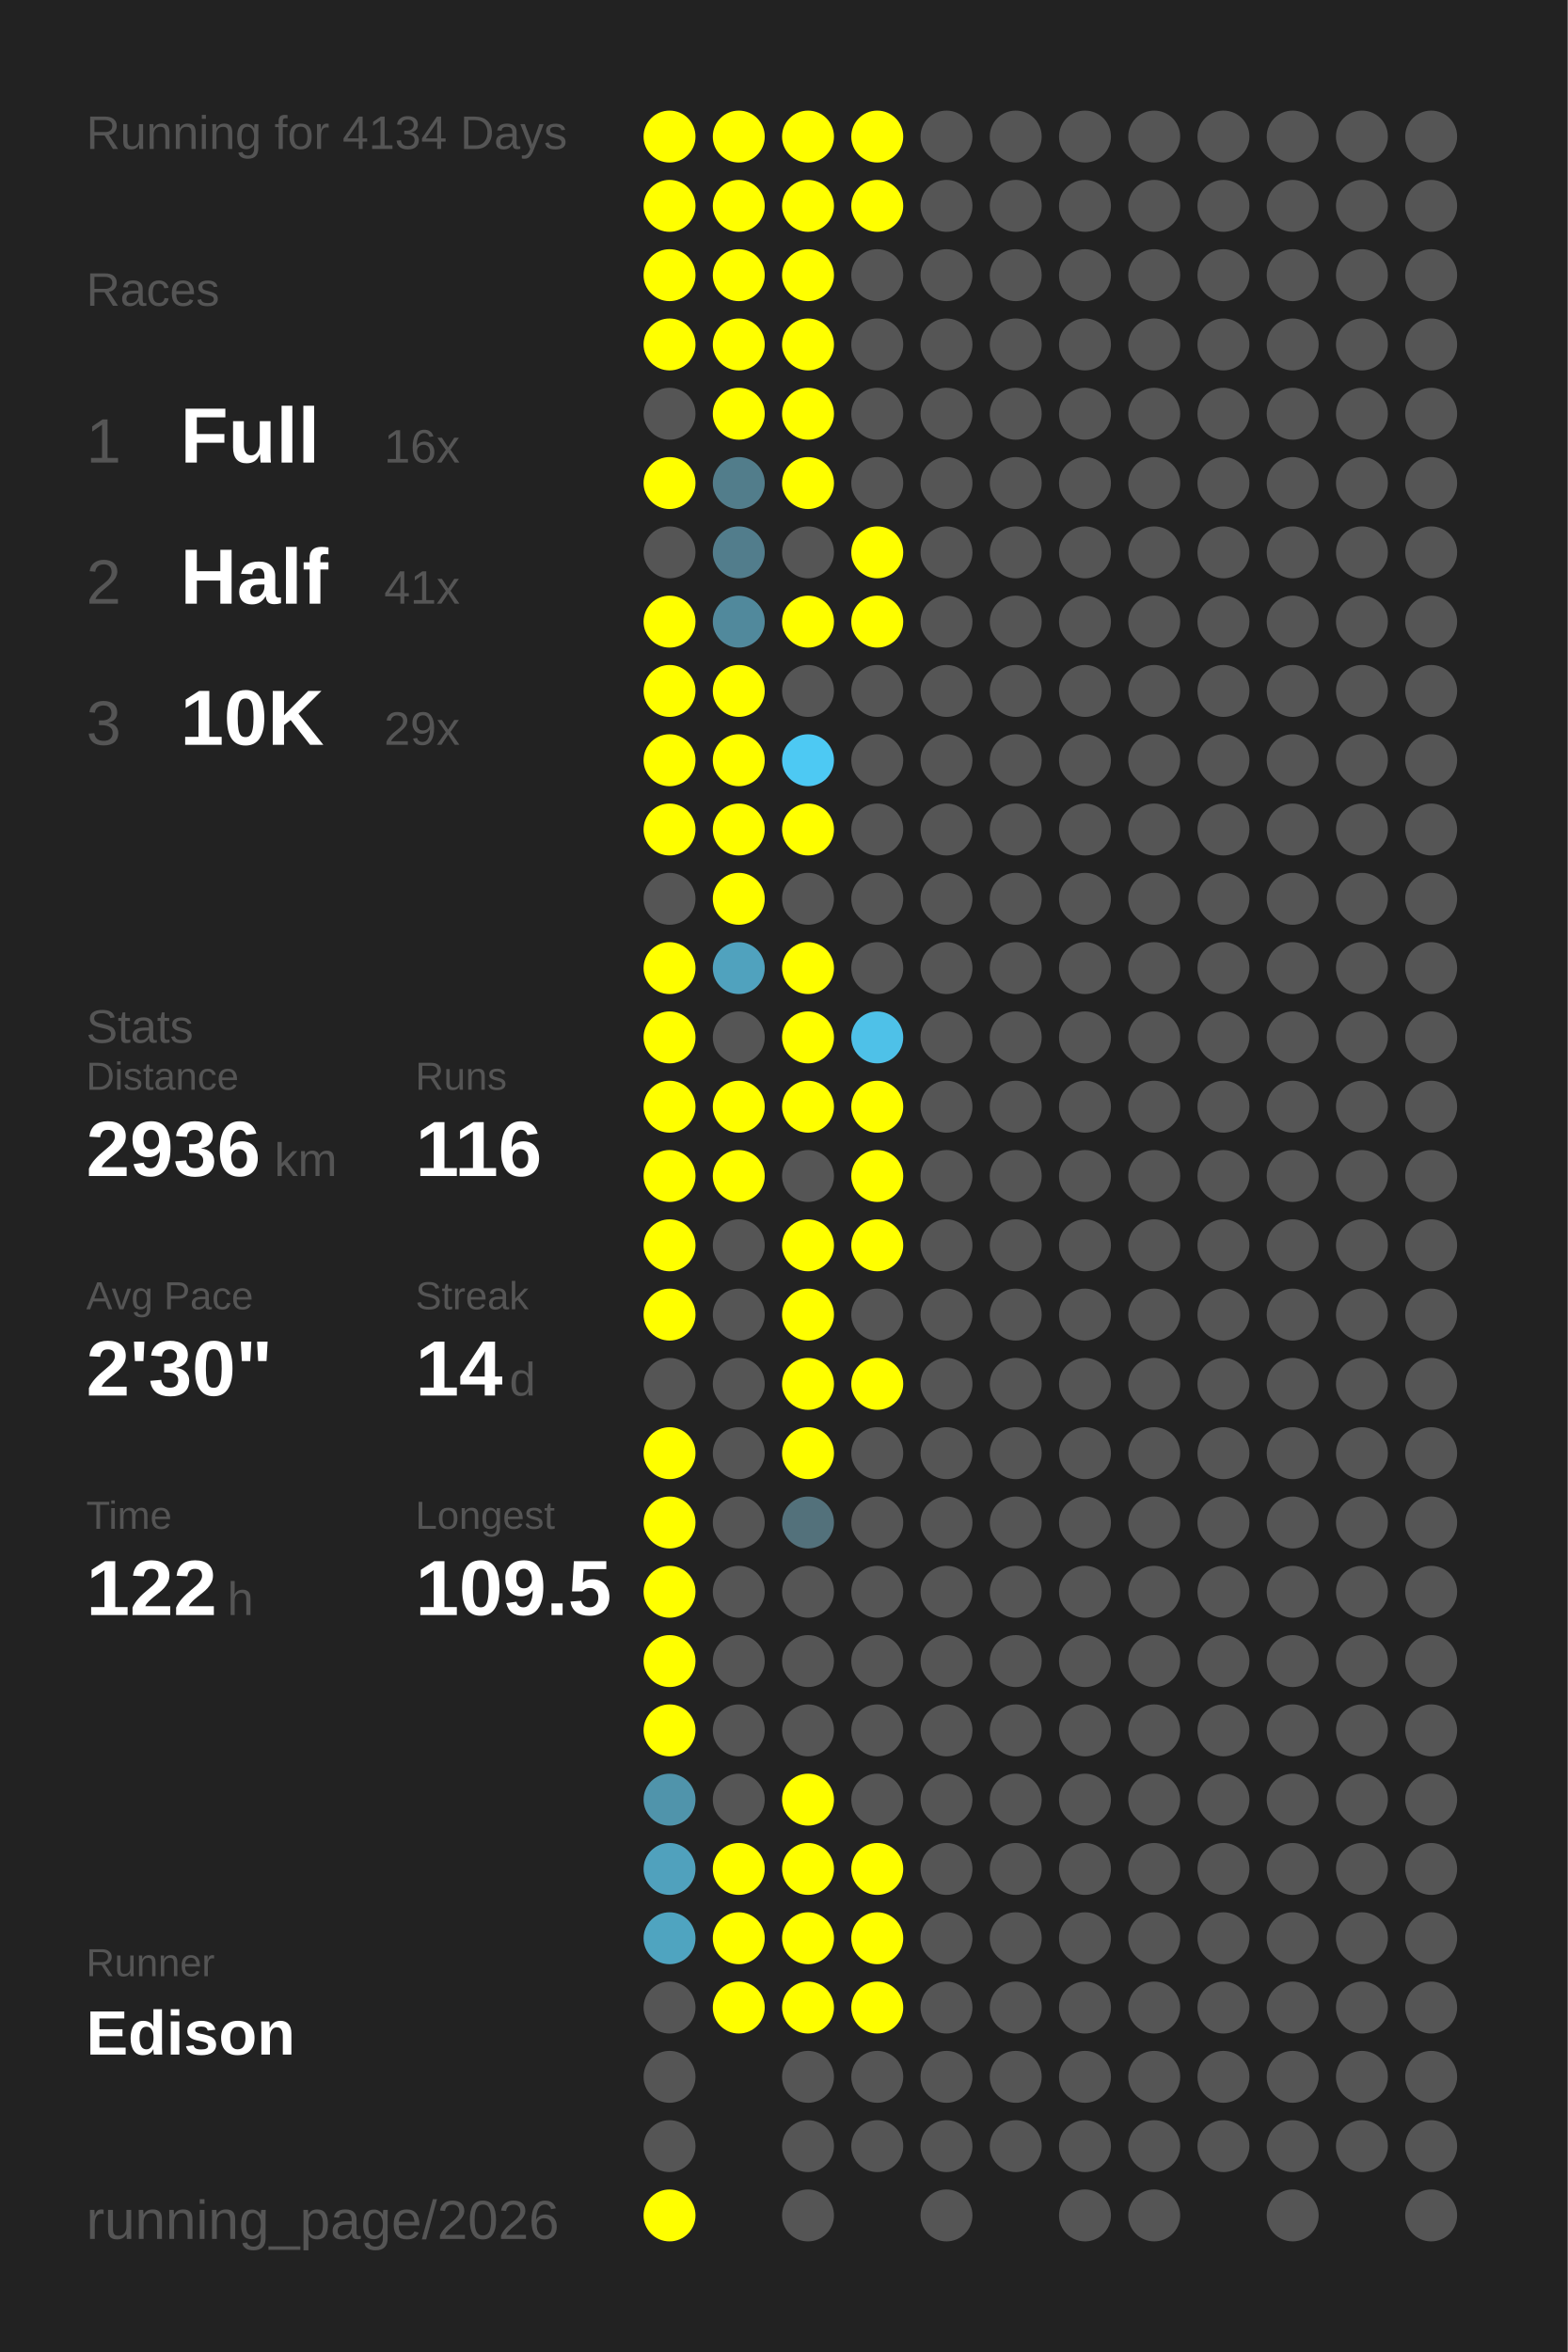
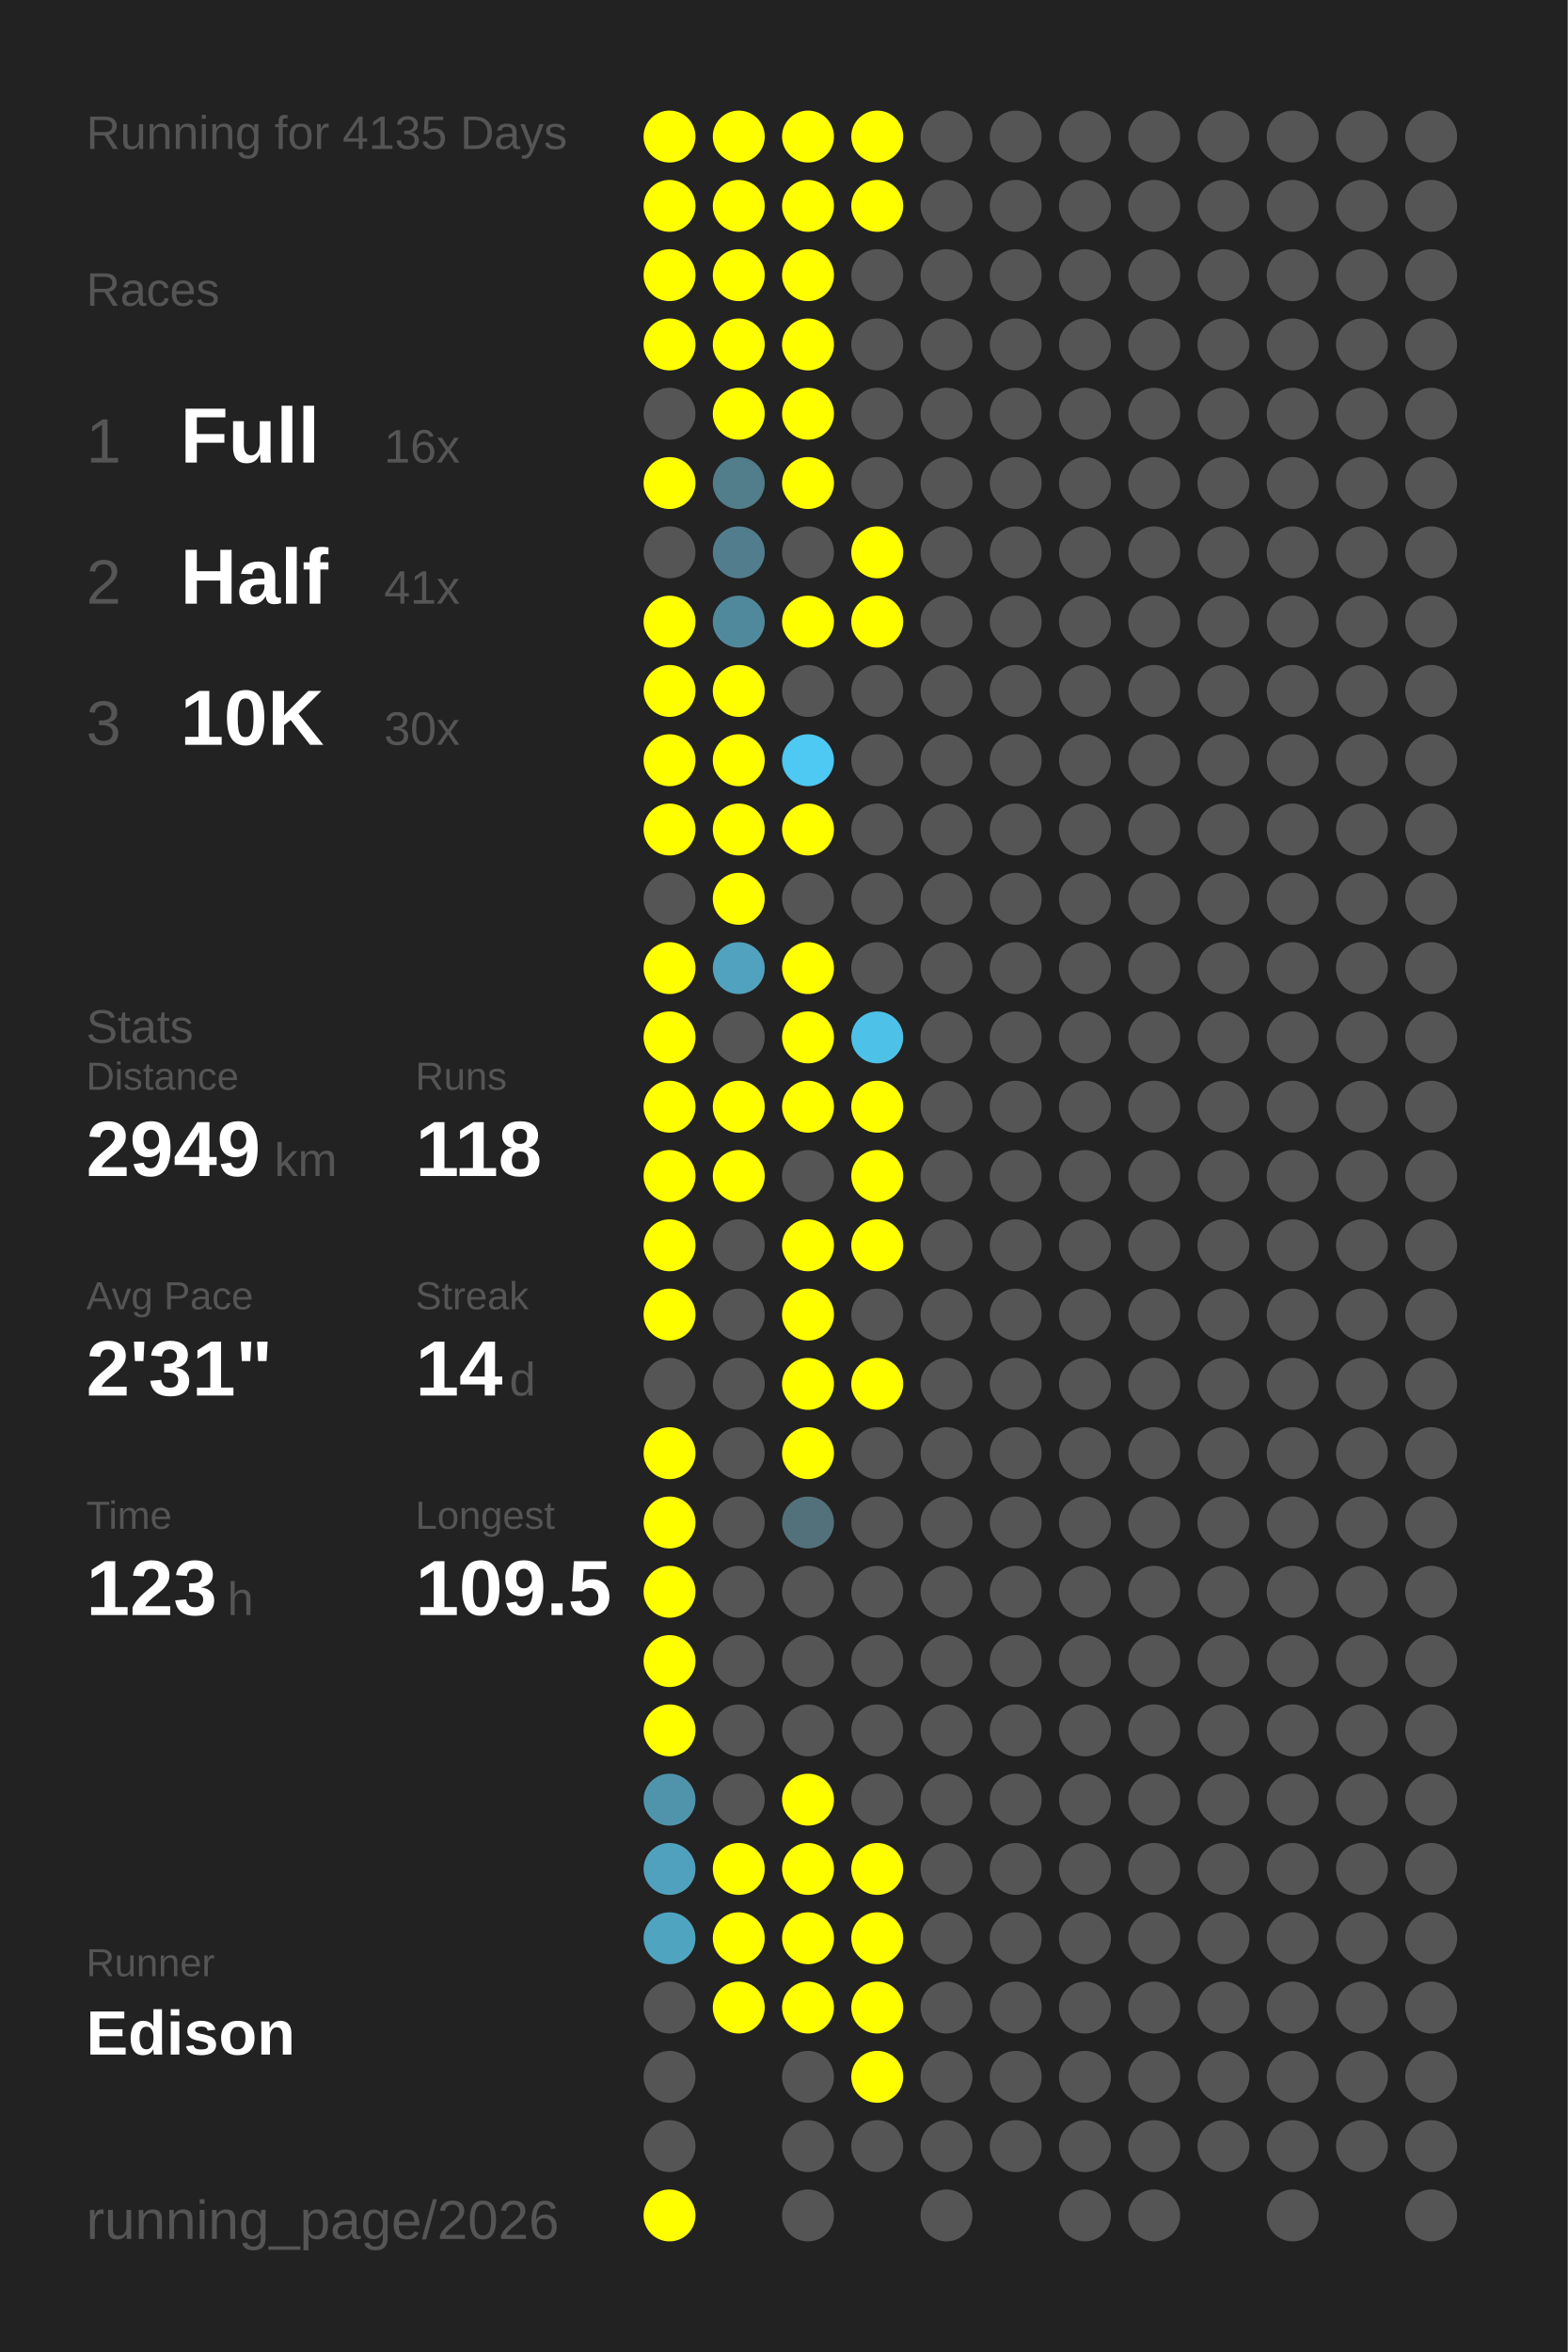
<svg xmlns="http://www.w3.org/2000/svg" baseProfile="full" height="300mm" version="1.1" viewBox="0,0,200,300" width="200mm">
  <defs />
  <rect fill="#222222" height="300" width="200" x="0" y="0" />
-   <text fill="#555555" style="font-size:6px; font-family:Arial;" x="11" y="19">Running for 4134 Days</text>
+   <text fill="#555555" style="font-size:6px; font-family:Arial;" x="11" y="19">Running for 4135 Days</text>
  <text fill="#555555" style="font-size:6px; font-family:Arial;" x="11" y="39">Races</text>
  <text fill="#555555" style="font-size:8px; font-family:Arial;" x="11" y="59">1</text>
  <text fill="#FFFFFF" style="font-size:10px; font-family:Arial; font-weight:bold;" x="23" y="59">Full</text>
  <text fill="#555555" style="font-size:6px; font-family:Arial;" x="49" y="59">16x</text>
  <text fill="#555555" style="font-size:8px; font-family:Arial;" x="11" y="77">2</text>
  <text fill="#FFFFFF" style="font-size:10px; font-family:Arial; font-weight:bold;" x="23" y="77">Half</text>
  <text fill="#555555" style="font-size:6px; font-family:Arial;" x="49" y="77">41x</text>
  <text fill="#555555" style="font-size:8px; font-family:Arial;" x="11" y="95">3</text>
  <text fill="#FFFFFF" style="font-size:10px; font-family:Arial; font-weight:bold;" x="23" y="95">10K</text>
-   <text fill="#555555" style="font-size:6px; font-family:Arial;" x="49" y="95">29x</text>
+   <text fill="#555555" style="font-size:6px; font-family:Arial;" x="49" y="95">30x</text>
  <text fill="#555555" style="font-size:6px; font-family:Arial;" x="11" y="133">Stats</text>
  <text fill="#555555" style="font-size:5px; font-family:Arial;" x="11" y="139">Distance</text>
-   <text fill="#FFFFFF" style="font-size:10px; font-family:Arial; font-weight:bold;" x="11" y="150">2936</text>
+   <text fill="#FFFFFF" style="font-size:10px; font-family:Arial; font-weight:bold;" x="11" y="150">2949</text>
  <text fill="#555555" style="font-size:6px; font-family:Arial;" x="35" y="150">km</text>
  <text fill="#555555" style="font-size:5px; font-family:Arial;" x="53" y="139">Runs</text>
-   <text fill="#FFFFFF" style="font-size:10px; font-family:Arial; font-weight:bold;" x="53" y="150">116</text>
+   <text fill="#FFFFFF" style="font-size:10px; font-family:Arial; font-weight:bold;" x="53" y="150">118</text>
  <text fill="#555555" style="font-size:5px; font-family:Arial;" x="11" y="167">Avg Pace</text>
-   <text fill="#FFFFFF" style="font-size:10px; font-family:Arial; font-weight:bold;" x="11" y="178">2'30"</text>
+   <text fill="#FFFFFF" style="font-size:10px; font-family:Arial; font-weight:bold;" x="11" y="178">2'31"</text>
  <text fill="#555555" style="font-size:5px; font-family:Arial;" x="53" y="167">Streak</text>
  <text fill="#FFFFFF" style="font-size:10px; font-family:Arial; font-weight:bold;" x="53" y="178">14</text>
  <text fill="#555555" style="font-size:6px; font-family:Arial;" x="65" y="178">d</text>
  <text fill="#555555" style="font-size:5px; font-family:Arial;" x="11" y="195">Time</text>
-   <text fill="#FFFFFF" style="font-size:10px; font-family:Arial; font-weight:bold;" x="11" y="206">122</text>
+   <text fill="#FFFFFF" style="font-size:10px; font-family:Arial; font-weight:bold;" x="11" y="206">123</text>
  <text fill="#555555" style="font-size:6px; font-family:Arial;" x="29" y="206">h</text>
  <text fill="#555555" style="font-size:5px; font-family:Arial;" x="53" y="195">Longest</text>
  <text fill="#FFFFFF" style="font-size:10px; font-family:Arial; font-weight:bold;" x="53" y="206">109.5</text>
  <text fill="#555555" style="font-size:5px; font-family:Arial;" x="11" y="252.065">Runner</text>
  <text fill="#FFFFFF" style="font-size:8px; font-family:Arial; font-weight:bold;" x="11" y="262.065">Edison</text>
  <text fill="#555555" style="font-size:7px; font-family:Arial;" x="11" y="285.581">running_page/2026</text>
  <circle cx="85.417" cy="17.419" fill="#FFFF00" r="3.312" />
  <circle cx="85.417" cy="26.258" fill="#FFFF00" r="3.312" />
  <circle cx="85.417" cy="35.097" fill="#FFFF00" r="3.312" />
  <circle cx="85.417" cy="43.935" fill="#FFFF00" r="3.312" />
  <circle cx="85.417" cy="52.774" fill="#555555" r="3.312" />
  <circle cx="85.417" cy="61.613" fill="#FFFF00" r="3.312" />
  <circle cx="85.417" cy="70.452" fill="#555555" r="3.312" />
  <circle cx="85.417" cy="79.29" fill="#FFFF00" r="3.312" />
  <circle cx="85.417" cy="88.129" fill="#FFFF00" r="3.312" />
  <circle cx="85.417" cy="96.968" fill="#FFFF00" r="3.312" />
  <circle cx="85.417" cy="105.806" fill="#FFFF00" r="3.312" />
  <circle cx="85.417" cy="114.645" fill="#555555" r="3.312" />
  <circle cx="85.417" cy="123.484" fill="#FFFF00" r="3.312" />
  <circle cx="85.417" cy="132.323" fill="#FFFF00" r="3.312" />
  <circle cx="85.417" cy="141.161" fill="#FFFF00" r="3.312" />
  <circle cx="85.417" cy="150" fill="#FFFF00" r="3.312" />
  <circle cx="85.417" cy="158.839" fill="#FFFF00" r="3.312" />
  <circle cx="85.417" cy="167.677" fill="#FFFF00" r="3.312" />
  <circle cx="85.417" cy="176.516" fill="#555555" r="3.312" />
  <circle cx="85.417" cy="185.355" fill="#FFFF00" r="3.312" />
  <circle cx="85.417" cy="194.194" fill="#FFFF00" r="3.312" />
  <circle cx="85.417" cy="203.032" fill="#FFFF00" r="3.312" />
  <circle cx="85.417" cy="211.871" fill="#FFFF00" r="3.312" />
  <circle cx="85.417" cy="220.71" fill="#FFFF00" r="3.312" />
  <circle cx="85.417" cy="229.548" fill="#5094ab" r="3.312" />
  <circle cx="85.417" cy="238.387" fill="#50a1bd" r="3.312" />
  <circle cx="85.417" cy="247.226" fill="#4fa4c0" r="3.312" />
  <circle cx="85.417" cy="256.065" fill="#555555" r="3.312" />
  <circle cx="85.417" cy="264.903" fill="#555555" r="3.312" />
  <circle cx="85.417" cy="273.742" fill="#555555" r="3.312" />
  <circle cx="85.417" cy="282.581" fill="#FFFF00" r="3.312" />
  <circle cx="94.25" cy="17.419" fill="#FFFF00" r="3.312" />
  <circle cx="94.25" cy="26.258" fill="#FFFF00" r="3.312" />
  <circle cx="94.25" cy="35.097" fill="#FFFF00" r="3.312" />
  <circle cx="94.25" cy="43.935" fill="#FFFF00" r="3.312" />
  <circle cx="94.25" cy="52.774" fill="#FFFF00" r="3.312" />
  <circle cx="94.25" cy="61.613" fill="#527d8b" r="3.312" />
  <circle cx="94.25" cy="70.452" fill="#527d8c" r="3.312" />
  <circle cx="94.25" cy="79.29" fill="#51899c" r="3.312" />
  <circle cx="94.25" cy="88.129" fill="#FFFF00" r="3.312" />
  <circle cx="94.25" cy="96.968" fill="#FFFF00" r="3.312" />
  <circle cx="94.25" cy="105.806" fill="#FFFF00" r="3.312" />
  <circle cx="94.25" cy="114.645" fill="#FFFF00" r="3.312" />
  <circle cx="94.25" cy="123.484" fill="#50a2be" r="3.312" />
  <circle cx="94.25" cy="132.323" fill="#555555" r="3.312" />
  <circle cx="94.25" cy="141.161" fill="#FFFF00" r="3.312" />
  <circle cx="94.25" cy="150" fill="#FFFF00" r="3.312" />
  <circle cx="94.25" cy="158.839" fill="#555555" r="3.312" />
  <circle cx="94.25" cy="167.677" fill="#555555" r="3.312" />
  <circle cx="94.25" cy="176.516" fill="#555555" r="3.312" />
  <circle cx="94.25" cy="185.355" fill="#555555" r="3.312" />
  <circle cx="94.25" cy="194.194" fill="#555555" r="3.312" />
  <circle cx="94.25" cy="203.032" fill="#555555" r="3.312" />
  <circle cx="94.25" cy="211.871" fill="#555555" r="3.312" />
  <circle cx="94.25" cy="220.71" fill="#555555" r="3.312" />
  <circle cx="94.25" cy="229.548" fill="#555555" r="3.312" />
  <circle cx="94.25" cy="238.387" fill="#FFFF00" r="3.312" />
  <circle cx="94.25" cy="247.226" fill="#FFFF00" r="3.312" />
  <circle cx="94.25" cy="256.065" fill="#FFFF00" r="3.312" />
  <circle cx="103.083" cy="17.419" fill="#FFFF00" r="3.312" />
  <circle cx="103.083" cy="26.258" fill="#FFFF00" r="3.312" />
  <circle cx="103.083" cy="35.097" fill="#FFFF00" r="3.312" />
  <circle cx="103.083" cy="43.935" fill="#FFFF00" r="3.312" />
  <circle cx="103.083" cy="52.774" fill="#FFFF00" r="3.312" />
  <circle cx="103.083" cy="61.613" fill="#FFFF00" r="3.312" />
  <circle cx="103.083" cy="70.452" fill="#555555" r="3.312" />
  <circle cx="103.083" cy="79.29" fill="#FFFF00" r="3.312" />
  <circle cx="103.083" cy="88.129" fill="#555555" r="3.312" />
  <circle cx="103.083" cy="96.968" fill="#4dc9f3" r="3.312" />
  <circle cx="103.083" cy="105.806" fill="#FFFF00" r="3.312" />
  <circle cx="103.083" cy="114.645" fill="#555555" r="3.312" />
  <circle cx="103.083" cy="123.484" fill="#FFFF00" r="3.312" />
  <circle cx="103.083" cy="132.323" fill="#FFFF00" r="3.312" />
  <circle cx="103.083" cy="141.161" fill="#FFFF00" r="3.312" />
  <circle cx="103.083" cy="150" fill="#555555" r="3.312" />
  <circle cx="103.083" cy="158.839" fill="#FFFF00" r="3.312" />
  <circle cx="103.083" cy="167.677" fill="#FFFF00" r="3.312" />
  <circle cx="103.083" cy="176.516" fill="#FFFF00" r="3.312" />
  <circle cx="103.083" cy="185.355" fill="#FFFF00" r="3.312" />
  <circle cx="103.083" cy="194.194" fill="#53717b" r="3.312" />
  <circle cx="103.083" cy="203.032" fill="#555555" r="3.312" />
  <circle cx="103.083" cy="211.871" fill="#555555" r="3.312" />
  <circle cx="103.083" cy="220.71" fill="#555555" r="3.312" />
  <circle cx="103.083" cy="229.548" fill="#FFFF00" r="3.312" />
  <circle cx="103.083" cy="238.387" fill="#FFFF00" r="3.312" />
  <circle cx="103.083" cy="247.226" fill="#FFFF00" r="3.312" />
  <circle cx="103.083" cy="256.065" fill="#FFFF00" r="3.312" />
  <circle cx="103.083" cy="264.903" fill="#555555" r="3.312" />
  <circle cx="103.083" cy="273.742" fill="#555555" r="3.312" />
  <circle cx="103.083" cy="282.581" fill="#555555" r="3.312" />
  <circle cx="111.917" cy="17.419" fill="#FFFF00" r="3.312" />
  <circle cx="111.917" cy="26.258" fill="#FFFF00" r="3.312" />
  <circle cx="111.917" cy="35.097" fill="#555555" r="3.312" />
  <circle cx="111.917" cy="43.935" fill="#555555" r="3.312" />
  <circle cx="111.917" cy="52.774" fill="#555555" r="3.312" />
  <circle cx="111.917" cy="61.613" fill="#555555" r="3.312" />
  <circle cx="111.917" cy="70.452" fill="#FFFF00" r="3.312" />
  <circle cx="111.917" cy="79.29" fill="#FFFF00" r="3.312" />
  <circle cx="111.917" cy="88.129" fill="#555555" r="3.312" />
  <circle cx="111.917" cy="96.968" fill="#555555" r="3.312" />
  <circle cx="111.917" cy="105.806" fill="#555555" r="3.312" />
  <circle cx="111.917" cy="114.645" fill="#555555" r="3.312" />
  <circle cx="111.917" cy="123.484" fill="#555555" r="3.312" />
  <circle cx="111.917" cy="132.323" fill="#4ec1e8" r="3.312" />
  <circle cx="111.917" cy="141.161" fill="#FFFF00" r="3.312" />
  <circle cx="111.917" cy="150" fill="#FFFF00" r="3.312" />
  <circle cx="111.917" cy="158.839" fill="#FFFF00" r="3.312" />
  <circle cx="111.917" cy="167.677" fill="#555555" r="3.312" />
  <circle cx="111.917" cy="176.516" fill="#FFFF00" r="3.312" />
  <circle cx="111.917" cy="185.355" fill="#555555" r="3.312" />
  <circle cx="111.917" cy="194.194" fill="#555555" r="3.312" />
  <circle cx="111.917" cy="203.032" fill="#555555" r="3.312" />
  <circle cx="111.917" cy="211.871" fill="#555555" r="3.312" />
  <circle cx="111.917" cy="220.71" fill="#555555" r="3.312" />
  <circle cx="111.917" cy="229.548" fill="#555555" r="3.312" />
  <circle cx="111.917" cy="238.387" fill="#FFFF00" r="3.312" />
  <circle cx="111.917" cy="247.226" fill="#FFFF00" r="3.312" />
  <circle cx="111.917" cy="256.065" fill="#FFFF00" r="3.312" />
-   <circle cx="111.917" cy="264.903" fill="#555555" r="3.312" />
+   <circle cx="111.917" cy="264.903" fill="#FFFF00" r="3.312" />
  <circle cx="111.917" cy="273.742" fill="#555555" r="3.312" />
  <circle cx="120.75" cy="17.419" fill="#555555" r="3.312" />
  <circle cx="120.75" cy="26.258" fill="#555555" r="3.312" />
  <circle cx="120.75" cy="35.097" fill="#555555" r="3.312" />
  <circle cx="120.75" cy="43.935" fill="#555555" r="3.312" />
  <circle cx="120.75" cy="52.774" fill="#555555" r="3.312" />
  <circle cx="120.75" cy="61.613" fill="#555555" r="3.312" />
  <circle cx="120.75" cy="70.452" fill="#555555" r="3.312" />
  <circle cx="120.75" cy="79.29" fill="#555555" r="3.312" />
  <circle cx="120.75" cy="88.129" fill="#555555" r="3.312" />
  <circle cx="120.75" cy="96.968" fill="#555555" r="3.312" />
  <circle cx="120.75" cy="105.806" fill="#555555" r="3.312" />
  <circle cx="120.75" cy="114.645" fill="#555555" r="3.312" />
  <circle cx="120.75" cy="123.484" fill="#555555" r="3.312" />
  <circle cx="120.75" cy="132.323" fill="#555555" r="3.312" />
  <circle cx="120.75" cy="141.161" fill="#555555" r="3.312" />
  <circle cx="120.75" cy="150" fill="#555555" r="3.312" />
  <circle cx="120.75" cy="158.839" fill="#555555" r="3.312" />
  <circle cx="120.75" cy="167.677" fill="#555555" r="3.312" />
  <circle cx="120.75" cy="176.516" fill="#555555" r="3.312" />
  <circle cx="120.75" cy="185.355" fill="#555555" r="3.312" />
  <circle cx="120.75" cy="194.194" fill="#555555" r="3.312" />
  <circle cx="120.75" cy="203.032" fill="#555555" r="3.312" />
  <circle cx="120.75" cy="211.871" fill="#555555" r="3.312" />
  <circle cx="120.75" cy="220.71" fill="#555555" r="3.312" />
  <circle cx="120.75" cy="229.548" fill="#555555" r="3.312" />
  <circle cx="120.75" cy="238.387" fill="#555555" r="3.312" />
  <circle cx="120.75" cy="247.226" fill="#555555" r="3.312" />
  <circle cx="120.75" cy="256.065" fill="#555555" r="3.312" />
  <circle cx="120.75" cy="264.903" fill="#555555" r="3.312" />
  <circle cx="120.75" cy="273.742" fill="#555555" r="3.312" />
  <circle cx="120.75" cy="282.581" fill="#555555" r="3.312" />
  <circle cx="129.583" cy="17.419" fill="#555555" r="3.312" />
  <circle cx="129.583" cy="26.258" fill="#555555" r="3.312" />
  <circle cx="129.583" cy="35.097" fill="#555555" r="3.312" />
  <circle cx="129.583" cy="43.935" fill="#555555" r="3.312" />
  <circle cx="129.583" cy="52.774" fill="#555555" r="3.312" />
  <circle cx="129.583" cy="61.613" fill="#555555" r="3.312" />
  <circle cx="129.583" cy="70.452" fill="#555555" r="3.312" />
  <circle cx="129.583" cy="79.29" fill="#555555" r="3.312" />
  <circle cx="129.583" cy="88.129" fill="#555555" r="3.312" />
  <circle cx="129.583" cy="96.968" fill="#555555" r="3.312" />
  <circle cx="129.583" cy="105.806" fill="#555555" r="3.312" />
  <circle cx="129.583" cy="114.645" fill="#555555" r="3.312" />
  <circle cx="129.583" cy="123.484" fill="#555555" r="3.312" />
  <circle cx="129.583" cy="132.323" fill="#555555" r="3.312" />
  <circle cx="129.583" cy="141.161" fill="#555555" r="3.312" />
  <circle cx="129.583" cy="150" fill="#555555" r="3.312" />
  <circle cx="129.583" cy="158.839" fill="#555555" r="3.312" />
  <circle cx="129.583" cy="167.677" fill="#555555" r="3.312" />
  <circle cx="129.583" cy="176.516" fill="#555555" r="3.312" />
  <circle cx="129.583" cy="185.355" fill="#555555" r="3.312" />
  <circle cx="129.583" cy="194.194" fill="#555555" r="3.312" />
  <circle cx="129.583" cy="203.032" fill="#555555" r="3.312" />
  <circle cx="129.583" cy="211.871" fill="#555555" r="3.312" />
  <circle cx="129.583" cy="220.71" fill="#555555" r="3.312" />
  <circle cx="129.583" cy="229.548" fill="#555555" r="3.312" />
  <circle cx="129.583" cy="238.387" fill="#555555" r="3.312" />
  <circle cx="129.583" cy="247.226" fill="#555555" r="3.312" />
  <circle cx="129.583" cy="256.065" fill="#555555" r="3.312" />
  <circle cx="129.583" cy="264.903" fill="#555555" r="3.312" />
  <circle cx="129.583" cy="273.742" fill="#555555" r="3.312" />
  <circle cx="138.417" cy="17.419" fill="#555555" r="3.312" />
  <circle cx="138.417" cy="26.258" fill="#555555" r="3.312" />
  <circle cx="138.417" cy="35.097" fill="#555555" r="3.312" />
  <circle cx="138.417" cy="43.935" fill="#555555" r="3.312" />
  <circle cx="138.417" cy="52.774" fill="#555555" r="3.312" />
  <circle cx="138.417" cy="61.613" fill="#555555" r="3.312" />
  <circle cx="138.417" cy="70.452" fill="#555555" r="3.312" />
  <circle cx="138.417" cy="79.29" fill="#555555" r="3.312" />
  <circle cx="138.417" cy="88.129" fill="#555555" r="3.312" />
  <circle cx="138.417" cy="96.968" fill="#555555" r="3.312" />
  <circle cx="138.417" cy="105.806" fill="#555555" r="3.312" />
  <circle cx="138.417" cy="114.645" fill="#555555" r="3.312" />
  <circle cx="138.417" cy="123.484" fill="#555555" r="3.312" />
  <circle cx="138.417" cy="132.323" fill="#555555" r="3.312" />
  <circle cx="138.417" cy="141.161" fill="#555555" r="3.312" />
  <circle cx="138.417" cy="150" fill="#555555" r="3.312" />
  <circle cx="138.417" cy="158.839" fill="#555555" r="3.312" />
  <circle cx="138.417" cy="167.677" fill="#555555" r="3.312" />
  <circle cx="138.417" cy="176.516" fill="#555555" r="3.312" />
  <circle cx="138.417" cy="185.355" fill="#555555" r="3.312" />
  <circle cx="138.417" cy="194.194" fill="#555555" r="3.312" />
  <circle cx="138.417" cy="203.032" fill="#555555" r="3.312" />
  <circle cx="138.417" cy="211.871" fill="#555555" r="3.312" />
  <circle cx="138.417" cy="220.71" fill="#555555" r="3.312" />
  <circle cx="138.417" cy="229.548" fill="#555555" r="3.312" />
  <circle cx="138.417" cy="238.387" fill="#555555" r="3.312" />
  <circle cx="138.417" cy="247.226" fill="#555555" r="3.312" />
  <circle cx="138.417" cy="256.065" fill="#555555" r="3.312" />
  <circle cx="138.417" cy="264.903" fill="#555555" r="3.312" />
  <circle cx="138.417" cy="273.742" fill="#555555" r="3.312" />
  <circle cx="138.417" cy="282.581" fill="#555555" r="3.312" />
  <circle cx="147.25" cy="17.419" fill="#555555" r="3.312" />
  <circle cx="147.25" cy="26.258" fill="#555555" r="3.312" />
  <circle cx="147.25" cy="35.097" fill="#555555" r="3.312" />
  <circle cx="147.25" cy="43.935" fill="#555555" r="3.312" />
  <circle cx="147.25" cy="52.774" fill="#555555" r="3.312" />
  <circle cx="147.25" cy="61.613" fill="#555555" r="3.312" />
  <circle cx="147.25" cy="70.452" fill="#555555" r="3.312" />
  <circle cx="147.25" cy="79.29" fill="#555555" r="3.312" />
  <circle cx="147.25" cy="88.129" fill="#555555" r="3.312" />
  <circle cx="147.25" cy="96.968" fill="#555555" r="3.312" />
  <circle cx="147.25" cy="105.806" fill="#555555" r="3.312" />
  <circle cx="147.25" cy="114.645" fill="#555555" r="3.312" />
  <circle cx="147.25" cy="123.484" fill="#555555" r="3.312" />
  <circle cx="147.25" cy="132.323" fill="#555555" r="3.312" />
  <circle cx="147.25" cy="141.161" fill="#555555" r="3.312" />
  <circle cx="147.25" cy="150" fill="#555555" r="3.312" />
  <circle cx="147.25" cy="158.839" fill="#555555" r="3.312" />
  <circle cx="147.25" cy="167.677" fill="#555555" r="3.312" />
  <circle cx="147.25" cy="176.516" fill="#555555" r="3.312" />
  <circle cx="147.25" cy="185.355" fill="#555555" r="3.312" />
  <circle cx="147.25" cy="194.194" fill="#555555" r="3.312" />
  <circle cx="147.25" cy="203.032" fill="#555555" r="3.312" />
  <circle cx="147.25" cy="211.871" fill="#555555" r="3.312" />
  <circle cx="147.25" cy="220.71" fill="#555555" r="3.312" />
  <circle cx="147.25" cy="229.548" fill="#555555" r="3.312" />
  <circle cx="147.25" cy="238.387" fill="#555555" r="3.312" />
  <circle cx="147.25" cy="247.226" fill="#555555" r="3.312" />
  <circle cx="147.25" cy="256.065" fill="#555555" r="3.312" />
  <circle cx="147.25" cy="264.903" fill="#555555" r="3.312" />
  <circle cx="147.25" cy="273.742" fill="#555555" r="3.312" />
  <circle cx="147.25" cy="282.581" fill="#555555" r="3.312" />
  <circle cx="156.083" cy="17.419" fill="#555555" r="3.312" />
  <circle cx="156.083" cy="26.258" fill="#555555" r="3.312" />
  <circle cx="156.083" cy="35.097" fill="#555555" r="3.312" />
  <circle cx="156.083" cy="43.935" fill="#555555" r="3.312" />
  <circle cx="156.083" cy="52.774" fill="#555555" r="3.312" />
  <circle cx="156.083" cy="61.613" fill="#555555" r="3.312" />
  <circle cx="156.083" cy="70.452" fill="#555555" r="3.312" />
  <circle cx="156.083" cy="79.29" fill="#555555" r="3.312" />
  <circle cx="156.083" cy="88.129" fill="#555555" r="3.312" />
  <circle cx="156.083" cy="96.968" fill="#555555" r="3.312" />
  <circle cx="156.083" cy="105.806" fill="#555555" r="3.312" />
  <circle cx="156.083" cy="114.645" fill="#555555" r="3.312" />
  <circle cx="156.083" cy="123.484" fill="#555555" r="3.312" />
  <circle cx="156.083" cy="132.323" fill="#555555" r="3.312" />
  <circle cx="156.083" cy="141.161" fill="#555555" r="3.312" />
  <circle cx="156.083" cy="150" fill="#555555" r="3.312" />
  <circle cx="156.083" cy="158.839" fill="#555555" r="3.312" />
  <circle cx="156.083" cy="167.677" fill="#555555" r="3.312" />
  <circle cx="156.083" cy="176.516" fill="#555555" r="3.312" />
  <circle cx="156.083" cy="185.355" fill="#555555" r="3.312" />
  <circle cx="156.083" cy="194.194" fill="#555555" r="3.312" />
  <circle cx="156.083" cy="203.032" fill="#555555" r="3.312" />
  <circle cx="156.083" cy="211.871" fill="#555555" r="3.312" />
  <circle cx="156.083" cy="220.71" fill="#555555" r="3.312" />
  <circle cx="156.083" cy="229.548" fill="#555555" r="3.312" />
  <circle cx="156.083" cy="238.387" fill="#555555" r="3.312" />
  <circle cx="156.083" cy="247.226" fill="#555555" r="3.312" />
  <circle cx="156.083" cy="256.065" fill="#555555" r="3.312" />
  <circle cx="156.083" cy="264.903" fill="#555555" r="3.312" />
  <circle cx="156.083" cy="273.742" fill="#555555" r="3.312" />
  <circle cx="164.917" cy="17.419" fill="#555555" r="3.312" />
  <circle cx="164.917" cy="26.258" fill="#555555" r="3.312" />
  <circle cx="164.917" cy="35.097" fill="#555555" r="3.312" />
  <circle cx="164.917" cy="43.935" fill="#555555" r="3.312" />
  <circle cx="164.917" cy="52.774" fill="#555555" r="3.312" />
  <circle cx="164.917" cy="61.613" fill="#555555" r="3.312" />
  <circle cx="164.917" cy="70.452" fill="#555555" r="3.312" />
  <circle cx="164.917" cy="79.29" fill="#555555" r="3.312" />
  <circle cx="164.917" cy="88.129" fill="#555555" r="3.312" />
  <circle cx="164.917" cy="96.968" fill="#555555" r="3.312" />
  <circle cx="164.917" cy="105.806" fill="#555555" r="3.312" />
  <circle cx="164.917" cy="114.645" fill="#555555" r="3.312" />
  <circle cx="164.917" cy="123.484" fill="#555555" r="3.312" />
  <circle cx="164.917" cy="132.323" fill="#555555" r="3.312" />
  <circle cx="164.917" cy="141.161" fill="#555555" r="3.312" />
  <circle cx="164.917" cy="150" fill="#555555" r="3.312" />
  <circle cx="164.917" cy="158.839" fill="#555555" r="3.312" />
  <circle cx="164.917" cy="167.677" fill="#555555" r="3.312" />
  <circle cx="164.917" cy="176.516" fill="#555555" r="3.312" />
  <circle cx="164.917" cy="185.355" fill="#555555" r="3.312" />
  <circle cx="164.917" cy="194.194" fill="#555555" r="3.312" />
  <circle cx="164.917" cy="203.032" fill="#555555" r="3.312" />
  <circle cx="164.917" cy="211.871" fill="#555555" r="3.312" />
  <circle cx="164.917" cy="220.71" fill="#555555" r="3.312" />
  <circle cx="164.917" cy="229.548" fill="#555555" r="3.312" />
  <circle cx="164.917" cy="238.387" fill="#555555" r="3.312" />
  <circle cx="164.917" cy="247.226" fill="#555555" r="3.312" />
  <circle cx="164.917" cy="256.065" fill="#555555" r="3.312" />
  <circle cx="164.917" cy="264.903" fill="#555555" r="3.312" />
  <circle cx="164.917" cy="273.742" fill="#555555" r="3.312" />
  <circle cx="164.917" cy="282.581" fill="#555555" r="3.312" />
  <circle cx="173.75" cy="17.419" fill="#555555" r="3.312" />
  <circle cx="173.75" cy="26.258" fill="#555555" r="3.312" />
  <circle cx="173.75" cy="35.097" fill="#555555" r="3.312" />
  <circle cx="173.75" cy="43.935" fill="#555555" r="3.312" />
  <circle cx="173.75" cy="52.774" fill="#555555" r="3.312" />
  <circle cx="173.75" cy="61.613" fill="#555555" r="3.312" />
  <circle cx="173.75" cy="70.452" fill="#555555" r="3.312" />
  <circle cx="173.75" cy="79.29" fill="#555555" r="3.312" />
  <circle cx="173.75" cy="88.129" fill="#555555" r="3.312" />
  <circle cx="173.75" cy="96.968" fill="#555555" r="3.312" />
  <circle cx="173.75" cy="105.806" fill="#555555" r="3.312" />
  <circle cx="173.75" cy="114.645" fill="#555555" r="3.312" />
  <circle cx="173.75" cy="123.484" fill="#555555" r="3.312" />
  <circle cx="173.75" cy="132.323" fill="#555555" r="3.312" />
  <circle cx="173.75" cy="141.161" fill="#555555" r="3.312" />
  <circle cx="173.75" cy="150" fill="#555555" r="3.312" />
  <circle cx="173.75" cy="158.839" fill="#555555" r="3.312" />
  <circle cx="173.75" cy="167.677" fill="#555555" r="3.312" />
  <circle cx="173.75" cy="176.516" fill="#555555" r="3.312" />
  <circle cx="173.75" cy="185.355" fill="#555555" r="3.312" />
  <circle cx="173.75" cy="194.194" fill="#555555" r="3.312" />
  <circle cx="173.75" cy="203.032" fill="#555555" r="3.312" />
  <circle cx="173.75" cy="211.871" fill="#555555" r="3.312" />
  <circle cx="173.75" cy="220.71" fill="#555555" r="3.312" />
  <circle cx="173.75" cy="229.548" fill="#555555" r="3.312" />
  <circle cx="173.75" cy="238.387" fill="#555555" r="3.312" />
  <circle cx="173.75" cy="247.226" fill="#555555" r="3.312" />
  <circle cx="173.75" cy="256.065" fill="#555555" r="3.312" />
  <circle cx="173.75" cy="264.903" fill="#555555" r="3.312" />
  <circle cx="173.75" cy="273.742" fill="#555555" r="3.312" />
  <circle cx="182.583" cy="17.419" fill="#555555" r="3.312" />
  <circle cx="182.583" cy="26.258" fill="#555555" r="3.312" />
  <circle cx="182.583" cy="35.097" fill="#555555" r="3.312" />
  <circle cx="182.583" cy="43.935" fill="#555555" r="3.312" />
  <circle cx="182.583" cy="52.774" fill="#555555" r="3.312" />
  <circle cx="182.583" cy="61.613" fill="#555555" r="3.312" />
  <circle cx="182.583" cy="70.452" fill="#555555" r="3.312" />
  <circle cx="182.583" cy="79.29" fill="#555555" r="3.312" />
  <circle cx="182.583" cy="88.129" fill="#555555" r="3.312" />
  <circle cx="182.583" cy="96.968" fill="#555555" r="3.312" />
  <circle cx="182.583" cy="105.806" fill="#555555" r="3.312" />
  <circle cx="182.583" cy="114.645" fill="#555555" r="3.312" />
  <circle cx="182.583" cy="123.484" fill="#555555" r="3.312" />
  <circle cx="182.583" cy="132.323" fill="#555555" r="3.312" />
  <circle cx="182.583" cy="141.161" fill="#555555" r="3.312" />
  <circle cx="182.583" cy="150" fill="#555555" r="3.312" />
  <circle cx="182.583" cy="158.839" fill="#555555" r="3.312" />
  <circle cx="182.583" cy="167.677" fill="#555555" r="3.312" />
  <circle cx="182.583" cy="176.516" fill="#555555" r="3.312" />
  <circle cx="182.583" cy="185.355" fill="#555555" r="3.312" />
  <circle cx="182.583" cy="194.194" fill="#555555" r="3.312" />
  <circle cx="182.583" cy="203.032" fill="#555555" r="3.312" />
  <circle cx="182.583" cy="211.871" fill="#555555" r="3.312" />
  <circle cx="182.583" cy="220.71" fill="#555555" r="3.312" />
  <circle cx="182.583" cy="229.548" fill="#555555" r="3.312" />
  <circle cx="182.583" cy="238.387" fill="#555555" r="3.312" />
  <circle cx="182.583" cy="247.226" fill="#555555" r="3.312" />
  <circle cx="182.583" cy="256.065" fill="#555555" r="3.312" />
  <circle cx="182.583" cy="264.903" fill="#555555" r="3.312" />
  <circle cx="182.583" cy="273.742" fill="#555555" r="3.312" />
  <circle cx="182.583" cy="282.581" fill="#555555" r="3.312" />
</svg>
